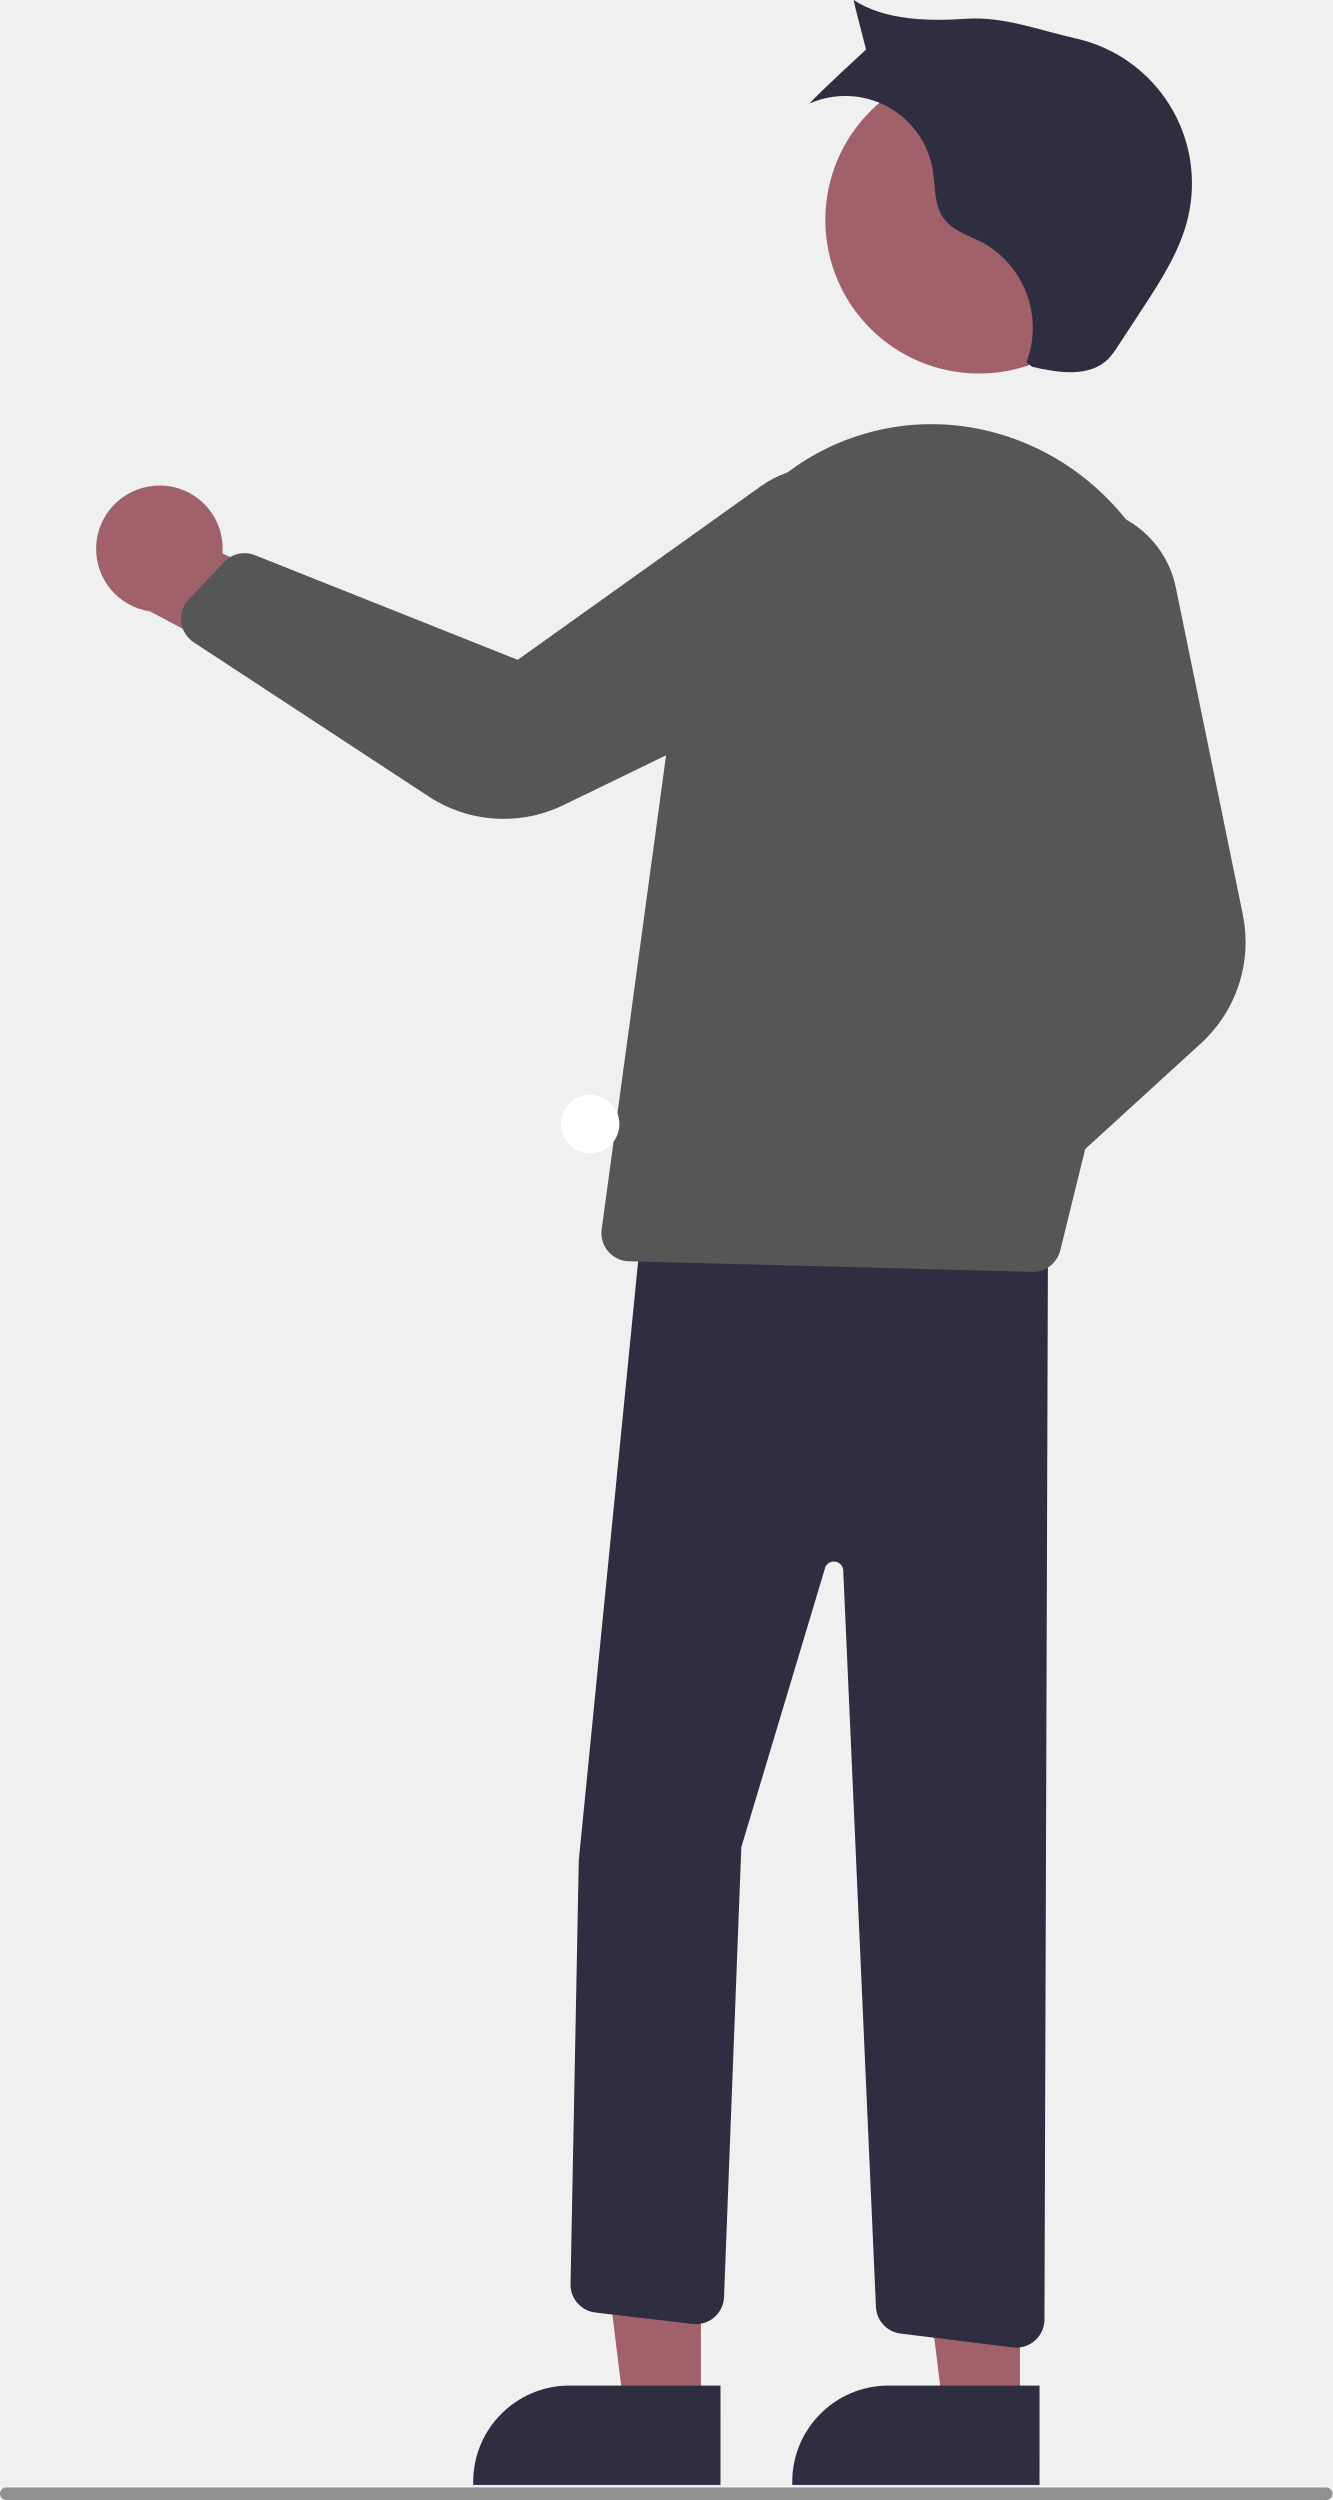
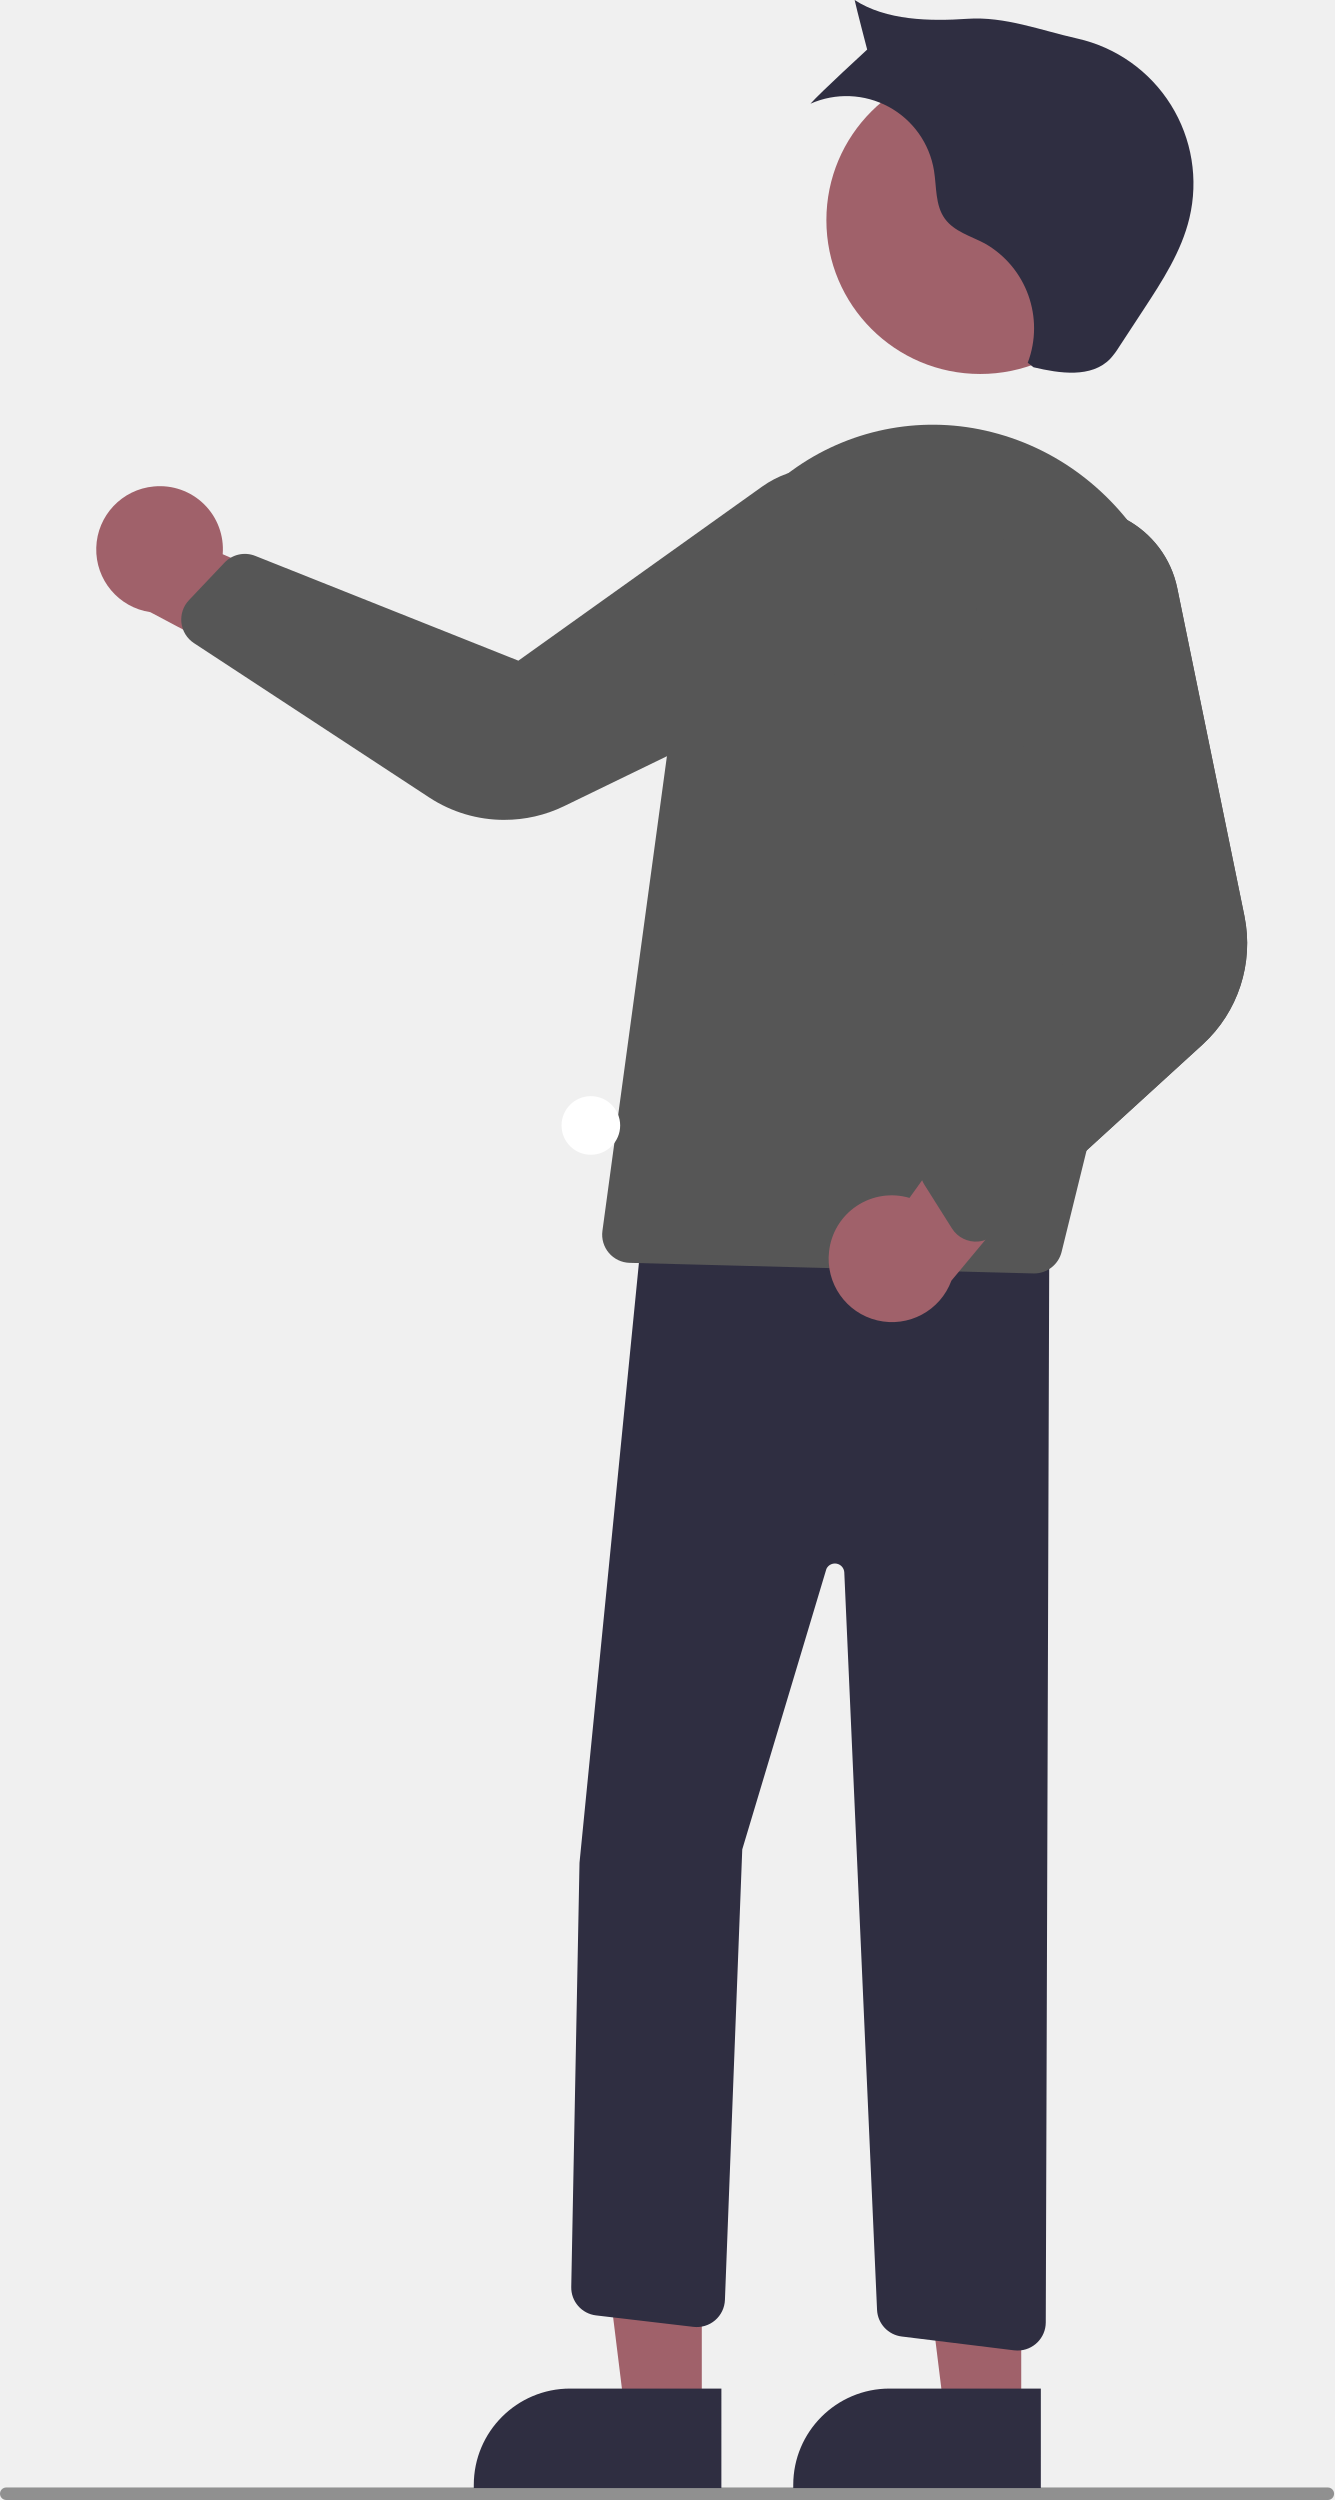
- <svg xmlns="http://www.w3.org/2000/svg" width="213" height="399.653" viewBox="0 0 213 399.653">
-   <g id="_11111111" data-name="11111111" transform="translate(-736 0)">
-     <path id="Path_313" data-name="Path 313" d="M886.07,243.341a10.056,10.056,0,0,1,10.986,10.819l32.707,14.4-15.6,10.071-28.667-15.214a10.11,10.11,0,0,1,.576-20.071Z" transform="translate(-125.5 -165.674)" fill="#a0616a" />
-     <circle id="Ellipse_193" data-name="Ellipse 193" cx="24.561" cy="24.561" r="24.561" transform="translate(867.941 10.589)" fill="#a0616a" />
-     <path id="Path_314" data-name="Path 314" d="M848.05,385.364H835.79l-5.832-47.288h18.094Z" fill="#a0616a" />
-     <path id="Path_315" data-name="Path 315" d="M976.676,562.921H937.146v-.5a15.386,15.386,0,0,1,15.387-15.386h24.145Z" transform="translate(-125.5 -165.674)" fill="#2f2e41" />
-     <path id="Path_316" data-name="Path 316" d="M899.05,385.364H886.79l-5.832-47.288h18.094Z" fill="#a0616a" />
-     <path id="Path_317" data-name="Path 317" d="M1027.68,562.921H988.15v-.5a15.386,15.386,0,0,1,15.387-15.386h24.145Z" transform="translate(-125.5 -165.674)" fill="#2f2e41" />
-     <path id="Path_318" data-name="Path 318" d="M1023.97,540.966a4.52,4.52,0,0,1-.549-.034l-17.946-2.209a4.493,4.493,0,0,1-3.944-4.235L996.3,416.723a1.5,1.5,0,0,0-2.857-.554l-13.434,44.784-2.766,71.937a4.5,4.5,0,0,1-5.023,4.295l-15.541-1.829a4.485,4.485,0,0,1-3.973-4.557l1.319-67.714,10.529-106.292.47.018,64.022,2.468-.577,177.2a4.5,4.5,0,0,1-4.5,4.485Z" transform="translate(-125.5 -165.674)" fill="#2f2e41" />
-     <path id="Path_319" data-name="Path 319" d="M1026.62,368.992h-.117L962.024,367.3a4.5,4.5,0,0,1-4.341-5.1l12.39-91.191a44.133,44.133,0,0,1,18.68-30.792,38.2,38.2,0,0,1,31.108-5.547c22.506,5.7,36.008,29.87,30.1,53.872l-18.968,77.029a4.526,4.526,0,0,1-4.37,3.424Z" transform="translate(-125.5 -165.674)" fill="#565656" />
-     <path id="Path_320" data-name="Path 320" d="M942.03,296.578a21.822,21.822,0,0,1-11.964-3.555l-37.6-24.67a4.5,4.5,0,0,1-.8-6.856l5.665-5.98a4.484,4.484,0,0,1,4.932-1.087l42,16.726,38.909-27.786a16.155,16.155,0,1,1,16.446,27.678L951.53,294.4a21.74,21.74,0,0,1-9.5,2.174Z" transform="translate(-125.5 -165.674)" fill="#565656" />
-     <path id="Path_321" data-name="Path 321" d="M1026.51,224.311c4.19.989,9.245,1.749,12.24-1.345a12.5,12.5,0,0,0,1.416-1.89l3.915-5.977c3-4.579,6.051-9.277,7.321-14.6a23.741,23.741,0,0,0-17.907-28.674c-5.846-1.309-11.566-3.561-17.542-3.15s-12.985.276-18-3c.313,1.46,2,7.913,2,7.913s-7.541,6.919-9.054,8.644a14.166,14.166,0,0,1,19.723,10.671c.428,2.626.177,5.538,1.737,7.693,1.484,2.05,4.145,2.768,6.382,3.952a15.563,15.563,0,0,1,6.847,19.045Z" transform="translate(-125.5 -165.674)" fill="#2f2e41" />
-     <circle id="Ellipse_196" data-name="Ellipse 196" cx="4.68" cy="4.68" r="4.68" transform="translate(825.656 175.012)" fill="#fff" />
-     <path id="Path_329" data-name="Path 329" d="M1073.5,565.326h-211a1,1,0,0,1,0-2h211a1,1,0,0,1,0,2Z" transform="translate(-125.5 -165.674)" fill="#909090" />
-     <path id="Path_387" data-name="Path 387" d="M1017.68,363.9a4.5,4.5,0,0,1-4.186-2.085l-4.392-6.968a4.48,4.48,0,0,1,.168-5.048l26.6-36.554-17.291-44.576a16.07,16.07,0,0,1,8.814-20.74h0a16.154,16.154,0,0,1,22.073,11.656l10.728,52.373a21.884,21.884,0,0,1-6.651,20.454l-33.21,30.325a4.487,4.487,0,0,1-2.655,1.161Z" transform="translate(-125.5 -165.674)" fill="#565656" />
+ <svg xmlns="http://www.w3.org/2000/svg" width="213" height="399.153" viewBox="0 0 213 399.153">
+   <g id="Group_420" data-name="Group 420" transform="translate(-1551 -3385.529)">
+     <g id="_11111111" data-name="11111111" transform="translate(1551 3385.529)">
+       <g id="Group_419" data-name="Group 419">
+         <path id="Path_329" data-name="Path 329" d="M1073.5,565.326h-211a1,1,0,0,1,0-2h211a1,1,0,0,1,0,2Z" transform="translate(-861.5 -166.173)" fill="#909090" />
+         <g id="Group_418" data-name="Group 418">
+           <path id="Path_313" data-name="Path 313" d="M886.07,243.341a10.056,10.056,0,0,1,10.986,10.819l32.707,14.395-15.6,10.071-28.667-15.214a10.11,10.11,0,0,1,.576-20.071Z" transform="translate(-861.5 -165.673)" fill="#a0616a" />
+           <path id="Path_314" data-name="Path 314" d="M848.05,385.364H835.79l-5.832-47.288h18.094Z" transform="translate(-736 0)" fill="#a0616a" />
+           <path id="Path_315" data-name="Path 315" d="M976.676,562.921H937.146v-.5a15.386,15.386,0,0,1,15.387-15.386h24.145Z" transform="translate(-861.5 -165.673)" fill="#2f2e41" />
+           <path id="Path_316" data-name="Path 316" d="M899.05,385.364H886.79l-5.832-47.288h18.094Z" transform="translate(-736 0)" fill="#a0616a" />
+           <path id="Path_317" data-name="Path 317" d="M1027.68,562.921H988.15v-.5a15.386,15.386,0,0,1,15.387-15.386h24.145Z" transform="translate(-861.5 -165.673)" fill="#2f2e41" />
+           <path id="Path_318" data-name="Path 318" d="M1023.97,540.966a4.52,4.52,0,0,1-.549-.034l-17.946-2.209a4.493,4.493,0,0,1-3.944-4.235L996.3,416.723a1.5,1.5,0,0,0-2.857-.554l-13.434,44.784-2.766,71.936a4.5,4.5,0,0,1-5.023,4.295l-15.541-1.829a4.485,4.485,0,0,1-3.973-4.557l1.319-67.714,10.529-106.292.47.018,64.022,2.468-.577,177.2a4.5,4.5,0,0,1-4.5,4.485Z" transform="translate(-861.5 -165.673)" fill="#2f2e41" />
+           <path id="Path_319" data-name="Path 319" d="M1026.62,368.992h-.117L962.024,367.3a4.5,4.5,0,0,1-4.341-5.1l12.39-91.191a44.133,44.133,0,0,1,18.68-30.792,38.2,38.2,0,0,1,31.108-5.547c22.506,5.7,36.008,29.87,30.1,53.872l-18.968,77.029a4.526,4.526,0,0,1-4.37,3.424Z" transform="translate(-861.5 -165.673)" fill="#565656" />
+           <path id="Path_320" data-name="Path 320" d="M942.03,296.578a21.822,21.822,0,0,1-11.964-3.555l-37.6-24.67a4.5,4.5,0,0,1-.8-6.856l5.665-5.98a4.484,4.484,0,0,1,4.932-1.087l42,16.726,38.909-27.786a16.155,16.155,0,1,1,16.446,27.678L951.53,294.4a21.74,21.74,0,0,1-9.5,2.174Z" transform="translate(-861.5 -165.673)" fill="#565656" />
+           <ellipse id="Ellipse_196" data-name="Ellipse 196" cx="4.68" cy="4.68" rx="4.68" ry="4.68" transform="translate(89.656 175.012)" fill="#fff" />
+           <path id="Path_387" data-name="Path 387" d="M1017.68,363.9a4.5,4.5,0,0,1-4.186-2.085l-4.392-6.968a4.48,4.48,0,0,1,.168-5.048l26.6-36.554-17.291-44.576a16.07,16.07,0,0,1,8.813-20.739h0a16.154,16.154,0,0,1,22.073,11.656l10.728,52.373a21.884,21.884,0,0,1-6.651,20.454l-33.21,30.325a4.487,4.487,0,0,1-2.655,1.161Z" transform="translate(-861.5 -165.674)" fill="#565656" />
+         </g>
+       </g>
+       <g id="Group_417" data-name="Group 417">
+         <ellipse id="Ellipse_193" data-name="Ellipse 193" cx="24.561" cy="24.561" rx="24.561" ry="24.561" transform="translate(131.941 10.589)" fill="#a0616a" />
+         <path id="Path_321" data-name="Path 321" d="M1026.51,224.311c4.19.989,9.245,1.749,12.24-1.345a12.5,12.5,0,0,0,1.416-1.89l3.915-5.977c3-4.579,6.051-9.277,7.321-14.6a23.741,23.741,0,0,0-17.907-28.674c-5.846-1.309-11.566-3.561-17.542-3.15s-12.985.276-18-3c.313,1.46,2,7.913,2,7.913s-7.541,6.919-9.054,8.644a14.166,14.166,0,0,1,19.723,10.671c.428,2.626.177,5.538,1.737,7.693,1.484,2.05,4.145,2.768,6.382,3.952a15.563,15.563,0,0,1,6.847,19.045Z" transform="translate(-861.5 -165.673)" fill="#2f2e41" />
+       </g>
+     </g>
+     <path id="Path_392" data-name="Path 392" d="M993.871,365.474a10.056,10.056,0,0,1,12.839-8.54l20.783-29.069,6.665,17.332L1013.4,370.145a10.11,10.11,0,0,1-19.529-4.671Z" transform="translate(689.5 3219.855)" fill="#a0616a" />
+     <path id="Path_393" data-name="Path 393" d="M1017.68,363.9a4.5,4.5,0,0,1-4.186-2.085l-4.392-6.968a4.48,4.48,0,0,1,.168-5.048l26.6-36.554-17.291-44.576a16.07,16.07,0,0,1,8.814-20.74h0a16.154,16.154,0,0,1,22.073,11.656l10.728,52.373a21.884,21.884,0,0,1-6.651,20.454l-33.21,30.325a4.487,4.487,0,0,1-2.655,1.161Z" transform="translate(689.5 3219.855)" fill="#565656" />
  </g>
</svg>
